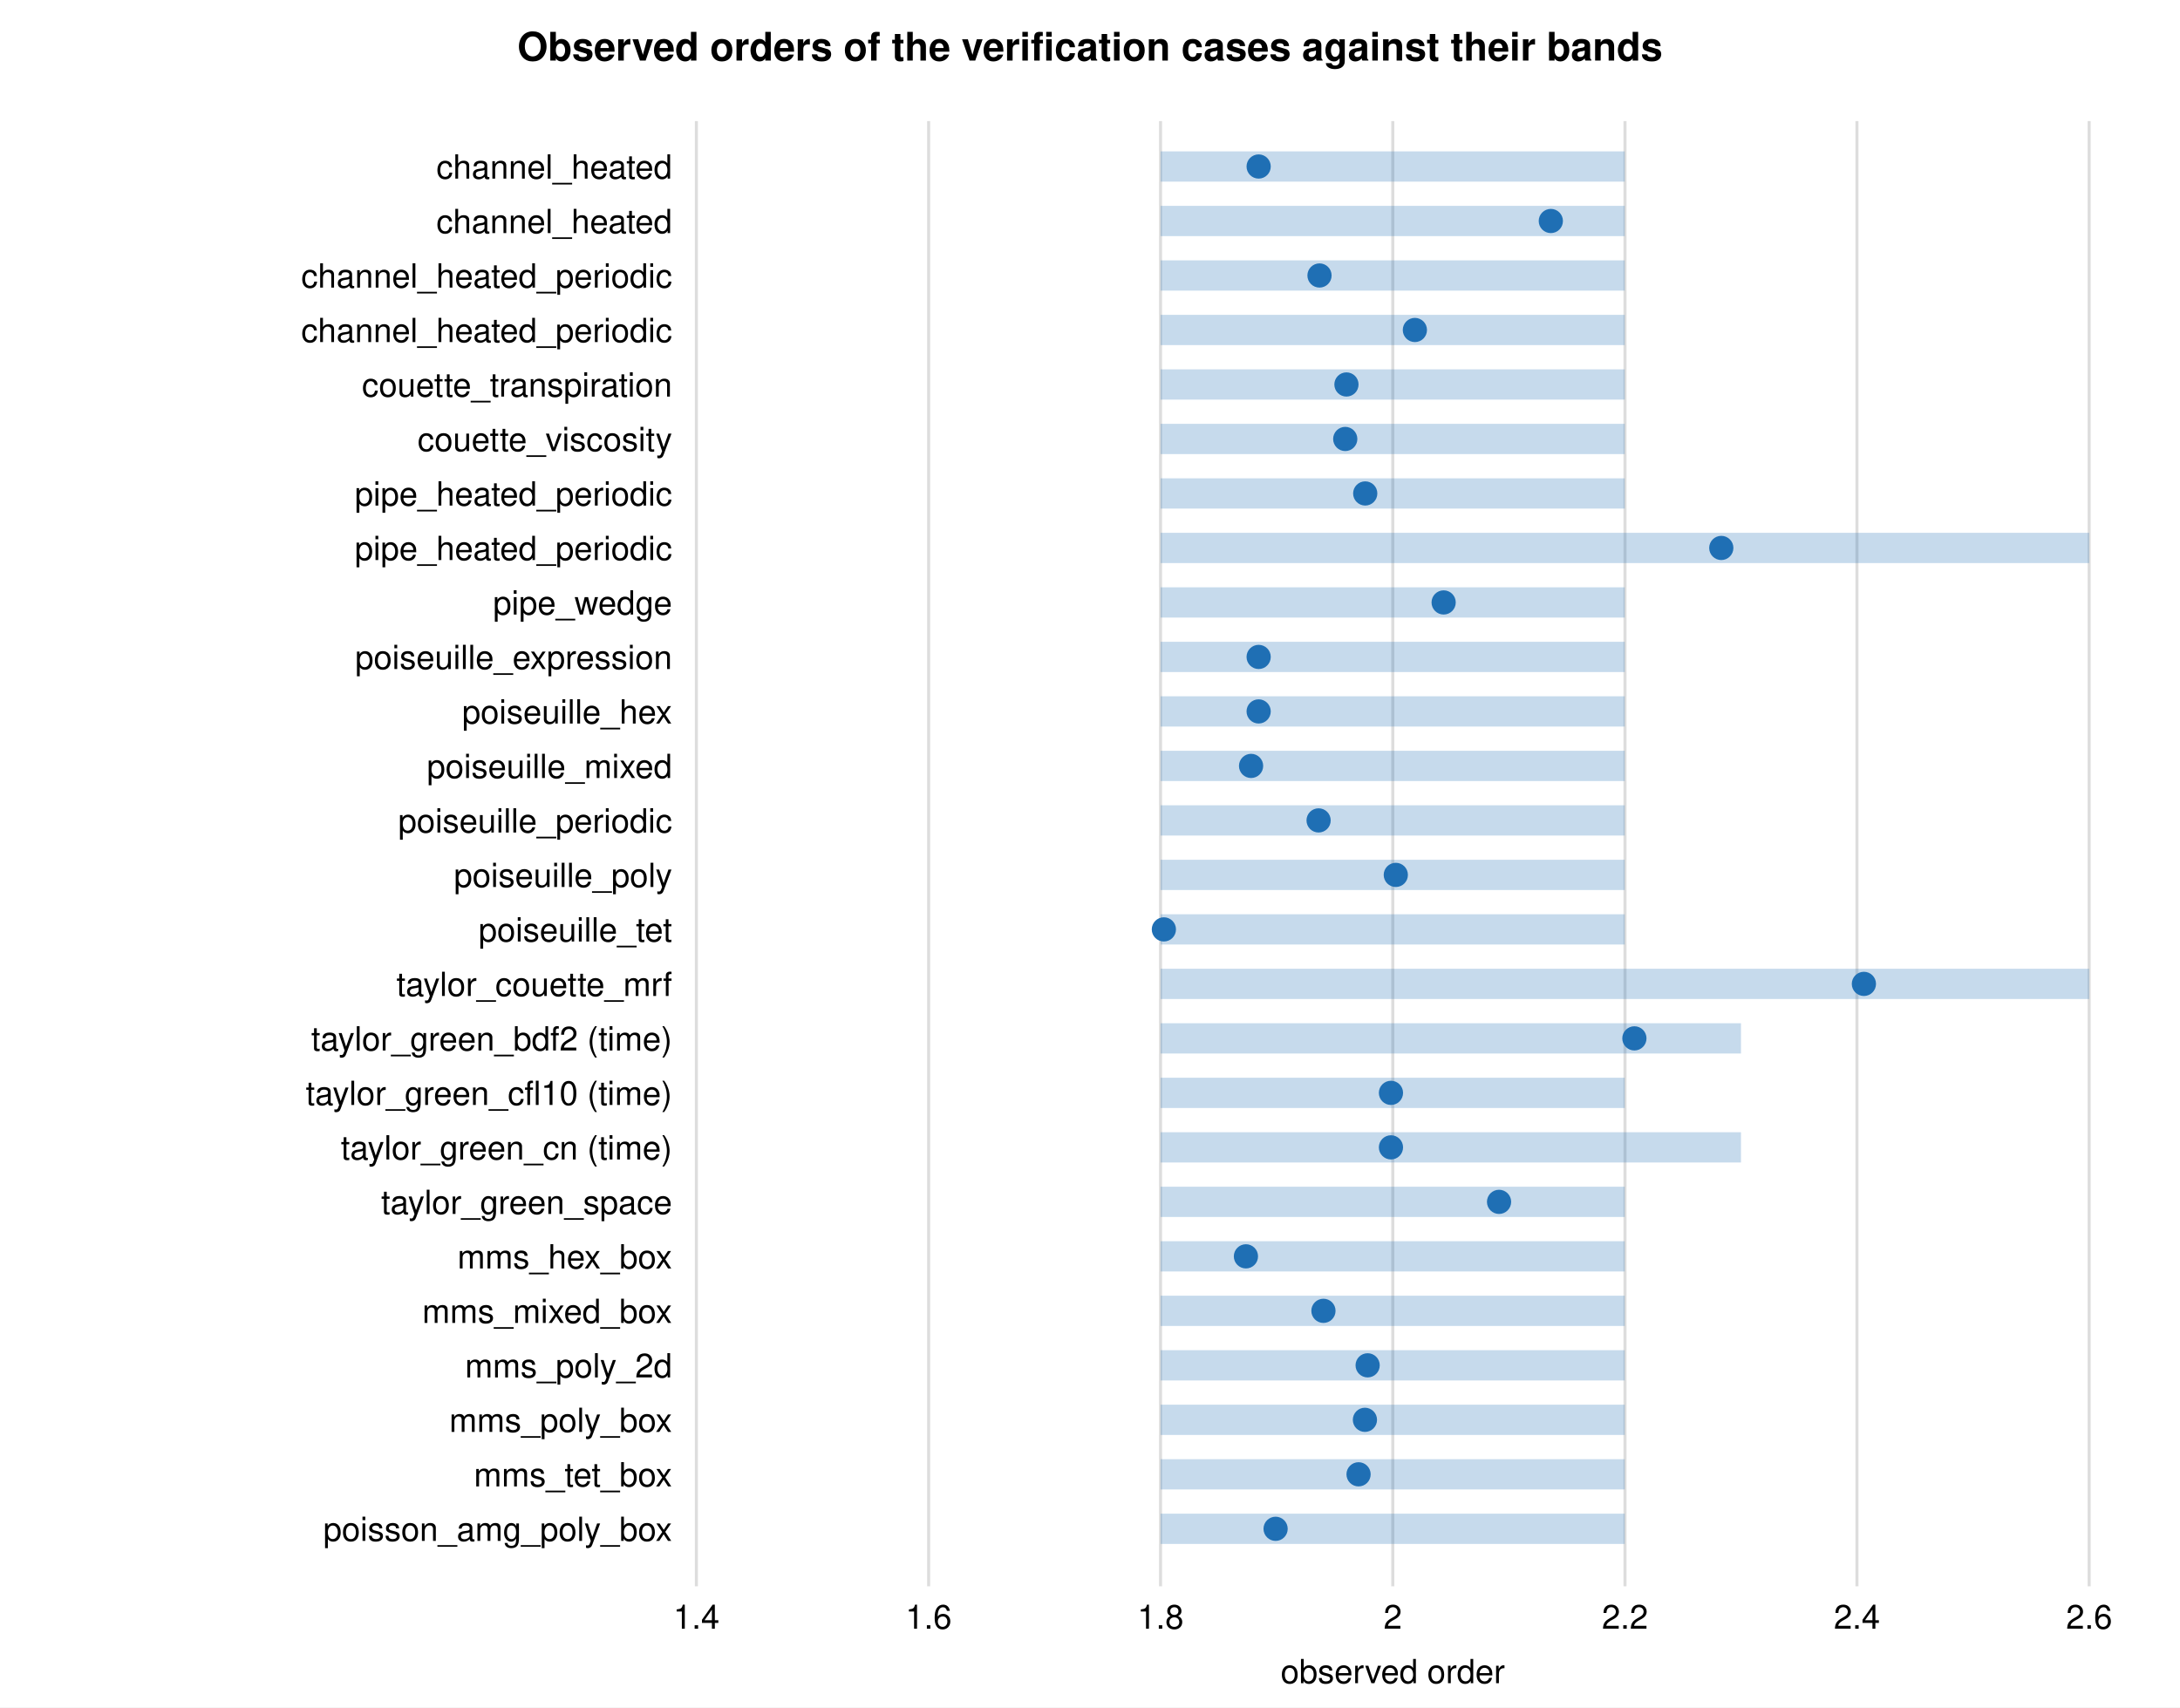
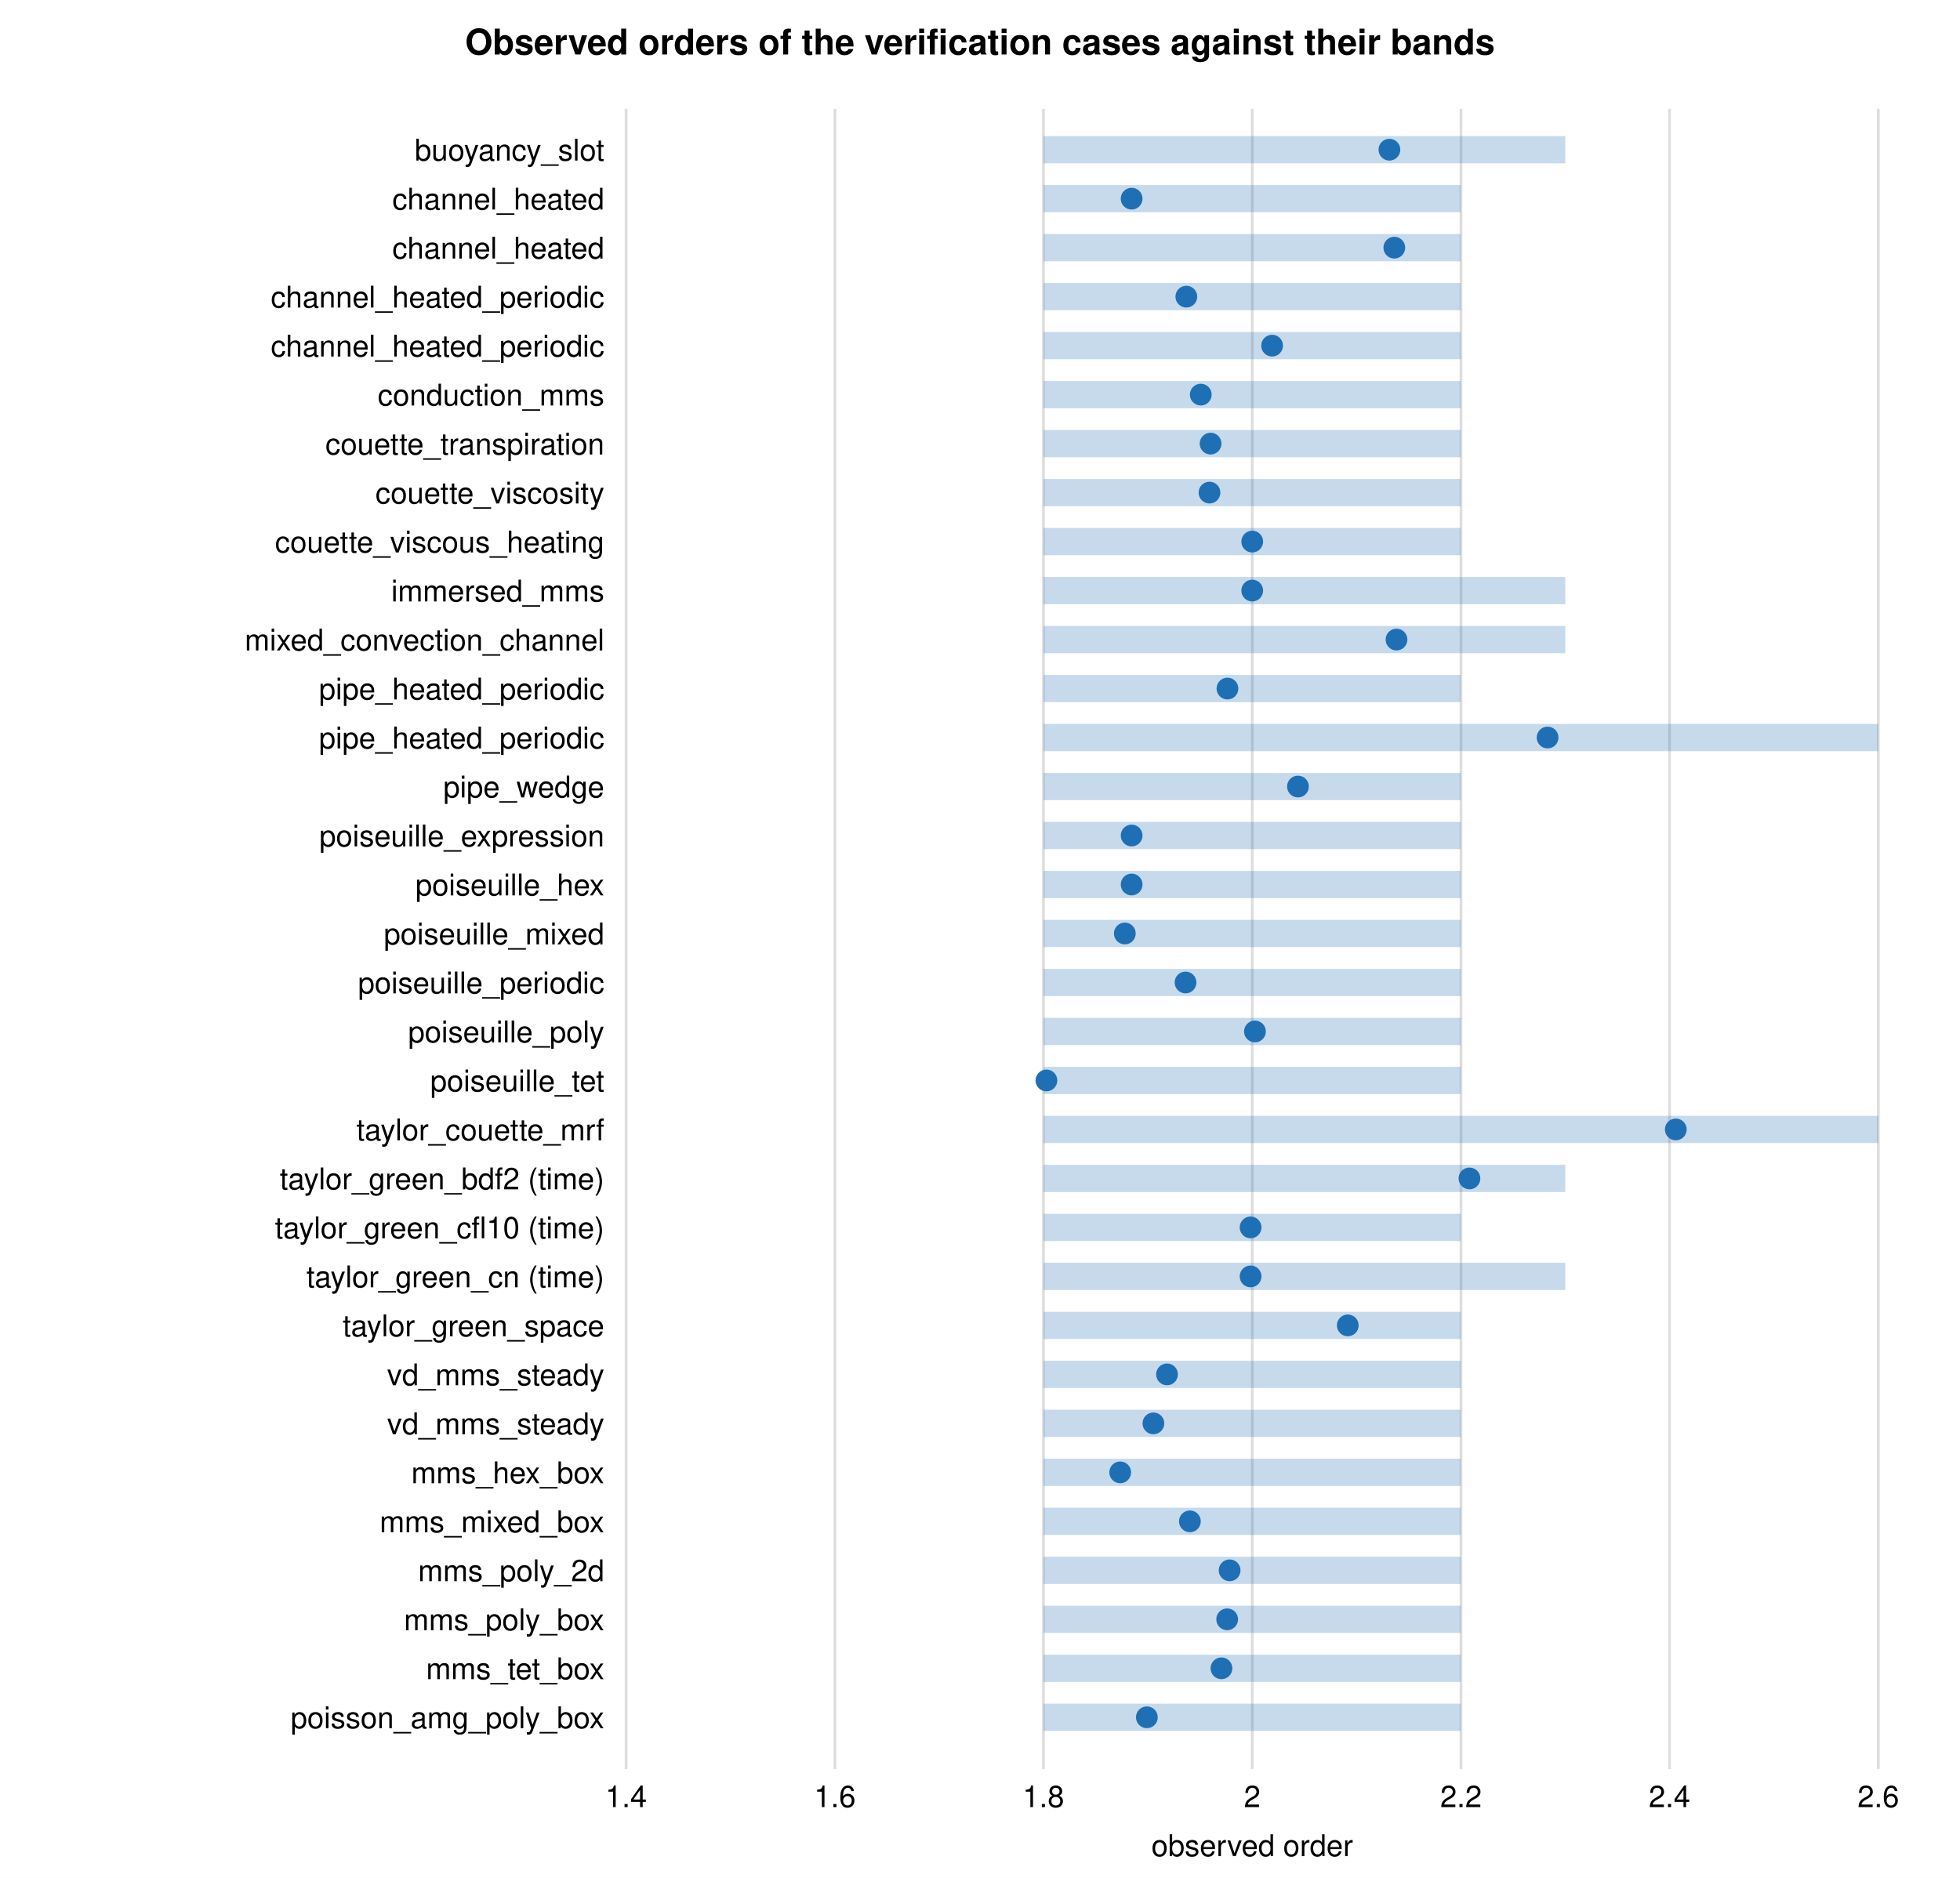
- <svg xmlns="http://www.w3.org/2000/svg" viewBox="0 0 720 564" width="720" height="564" font-family="Helvetica, Arial, sans-serif" font-size="11">
-   <rect width="720" height="564" fill="white" />
+ <svg xmlns="http://www.w3.org/2000/svg" viewBox="0 0 720 690" width="720" height="690" font-family="Helvetica, Arial, sans-serif" font-size="11">
+   <rect width="720" height="690" fill="white" />
  <text x="360.0" y="20" text-anchor="middle" font-size="13" font-weight="bold">Observed orders of the verification cases against their bands</text>
-   <line x1="230.0" y1="40" x2="230.0" y2="524" stroke="#ddd" />
-   <text x="230.0" y="538" text-anchor="middle">1.4</text>
-   <line x1="306.7" y1="40" x2="306.7" y2="524" stroke="#ddd" />
-   <text x="306.7" y="538" text-anchor="middle">1.6</text>
-   <line x1="383.3" y1="40" x2="383.3" y2="524" stroke="#ddd" />
-   <text x="383.3" y="538" text-anchor="middle">1.8</text>
-   <line x1="460.0" y1="40" x2="460.0" y2="524" stroke="#ddd" />
-   <text x="460.0" y="538" text-anchor="middle">2</text>
-   <line x1="536.7" y1="40" x2="536.7" y2="524" stroke="#ddd" />
-   <text x="536.7" y="538" text-anchor="middle">2.2</text>
-   <line x1="613.3" y1="40" x2="613.3" y2="524" stroke="#ddd" />
-   <text x="613.3" y="538" text-anchor="middle">2.4</text>
-   <line x1="690.0" y1="40" x2="690.0" y2="524" stroke="#ddd" />
-   <text x="690.0" y="538" text-anchor="middle">2.6</text>
-   <text x="460.0" y="556" text-anchor="middle">observed order</text>
-   <text x="222" y="59.0" text-anchor="end">channel_heated</text>
-   <rect x="383.3" y="50.0" width="153.3" height="10" fill="#1f6fb4" fill-opacity="0.25" />
-   <circle cx="415.7" cy="55.0" r="4" fill="#1f6fb4" />
+   <line x1="230.0" y1="40" x2="230.0" y2="650" stroke="#ddd" />
+   <text x="230.0" y="664" text-anchor="middle">1.4</text>
+   <line x1="306.7" y1="40" x2="306.7" y2="650" stroke="#ddd" />
+   <text x="306.7" y="664" text-anchor="middle">1.6</text>
+   <line x1="383.3" y1="40" x2="383.3" y2="650" stroke="#ddd" />
+   <text x="383.3" y="664" text-anchor="middle">1.8</text>
+   <line x1="460.0" y1="40" x2="460.0" y2="650" stroke="#ddd" />
+   <text x="460.0" y="664" text-anchor="middle">2</text>
+   <line x1="536.7" y1="40" x2="536.7" y2="650" stroke="#ddd" />
+   <text x="536.7" y="664" text-anchor="middle">2.2</text>
+   <line x1="613.3" y1="40" x2="613.3" y2="650" stroke="#ddd" />
+   <text x="613.3" y="664" text-anchor="middle">2.4</text>
+   <line x1="690.0" y1="40" x2="690.0" y2="650" stroke="#ddd" />
+   <text x="690.0" y="664" text-anchor="middle">2.6</text>
+   <text x="460.0" y="682" text-anchor="middle">observed order</text>
+   <text x="222" y="59.0" text-anchor="end">buoyancy_slot</text>
+   <rect x="383.3" y="50.0" width="191.7" height="10" fill="#1f6fb4" fill-opacity="0.25" />
+   <circle cx="510.4" cy="55.0" r="4" fill="#1f6fb4" />
  <text x="222" y="77.0" text-anchor="end">channel_heated</text>
  <rect x="383.3" y="68.0" width="153.3" height="10" fill="#1f6fb4" fill-opacity="0.25" />
-   <circle cx="512.2" cy="73.0" r="4" fill="#1f6fb4" />
-   <text x="222" y="95.0" text-anchor="end">channel_heated_periodic</text>
+   <circle cx="415.7" cy="73.0" r="4" fill="#1f6fb4" />
+   <text x="222" y="95.0" text-anchor="end">channel_heated</text>
  <rect x="383.3" y="86.0" width="153.3" height="10" fill="#1f6fb4" fill-opacity="0.25" />
-   <circle cx="435.8" cy="91.0" r="4" fill="#1f6fb4" />
+   <circle cx="512.2" cy="91.0" r="4" fill="#1f6fb4" />
  <text x="222" y="113.0" text-anchor="end">channel_heated_periodic</text>
  <rect x="383.3" y="104.0" width="153.3" height="10" fill="#1f6fb4" fill-opacity="0.25" />
-   <circle cx="467.3" cy="109.0" r="4" fill="#1f6fb4" />
-   <text x="222" y="131.0" text-anchor="end">couette_transpiration</text>
+   <circle cx="435.8" cy="109.0" r="4" fill="#1f6fb4" />
+   <text x="222" y="131.0" text-anchor="end">channel_heated_periodic</text>
  <rect x="383.3" y="122.0" width="153.3" height="10" fill="#1f6fb4" fill-opacity="0.25" />
-   <circle cx="444.7" cy="127.0" r="4" fill="#1f6fb4" />
-   <text x="222" y="149.0" text-anchor="end">couette_viscosity</text>
+   <circle cx="467.3" cy="127.0" r="4" fill="#1f6fb4" />
+   <text x="222" y="149.0" text-anchor="end">conduction_mms</text>
  <rect x="383.3" y="140.0" width="153.3" height="10" fill="#1f6fb4" fill-opacity="0.25" />
-   <circle cx="444.3" cy="145.0" r="4" fill="#1f6fb4" />
-   <text x="222" y="167.0" text-anchor="end">pipe_heated_periodic</text>
+   <circle cx="441.1" cy="145.0" r="4" fill="#1f6fb4" />
+   <text x="222" y="167.0" text-anchor="end">couette_transpiration</text>
  <rect x="383.3" y="158.0" width="153.3" height="10" fill="#1f6fb4" fill-opacity="0.25" />
-   <circle cx="450.9" cy="163.0" r="4" fill="#1f6fb4" />
-   <text x="222" y="185.0" text-anchor="end">pipe_heated_periodic</text>
-   <rect x="383.3" y="176.0" width="306.7" height="10" fill="#1f6fb4" fill-opacity="0.25" />
-   <circle cx="568.5" cy="181.0" r="4" fill="#1f6fb4" />
-   <text x="222" y="203.0" text-anchor="end">pipe_wedge</text>
+   <circle cx="444.7" cy="163.0" r="4" fill="#1f6fb4" />
+   <text x="222" y="185.0" text-anchor="end">couette_viscosity</text>
+   <rect x="383.3" y="176.0" width="153.3" height="10" fill="#1f6fb4" fill-opacity="0.25" />
+   <circle cx="444.3" cy="181.0" r="4" fill="#1f6fb4" />
+   <text x="222" y="203.0" text-anchor="end">couette_viscous_heating</text>
  <rect x="383.3" y="194.0" width="153.3" height="10" fill="#1f6fb4" fill-opacity="0.25" />
-   <circle cx="476.8" cy="199.0" r="4" fill="#1f6fb4" />
-   <text x="222" y="221.0" text-anchor="end">poiseuille_expression</text>
-   <rect x="383.3" y="212.0" width="153.3" height="10" fill="#1f6fb4" fill-opacity="0.25" />
-   <circle cx="415.7" cy="217.0" r="4" fill="#1f6fb4" />
-   <text x="222" y="239.0" text-anchor="end">poiseuille_hex</text>
-   <rect x="383.3" y="230.0" width="153.3" height="10" fill="#1f6fb4" fill-opacity="0.25" />
-   <circle cx="415.7" cy="235.0" r="4" fill="#1f6fb4" />
-   <text x="222" y="257.0" text-anchor="end">poiseuille_mixed</text>
+   <circle cx="460.0" cy="199.0" r="4" fill="#1f6fb4" />
+   <text x="222" y="221.0" text-anchor="end">immersed_mms</text>
+   <rect x="383.3" y="212.0" width="191.7" height="10" fill="#1f6fb4" fill-opacity="0.25" />
+   <circle cx="460.0" cy="217.0" r="4" fill="#1f6fb4" />
+   <text x="222" y="239.0" text-anchor="end">mixed_convection_channel</text>
+   <rect x="383.3" y="230.0" width="191.7" height="10" fill="#1f6fb4" fill-opacity="0.25" />
+   <circle cx="513.0" cy="235.0" r="4" fill="#1f6fb4" />
+   <text x="222" y="257.0" text-anchor="end">pipe_heated_periodic</text>
  <rect x="383.3" y="248.0" width="153.3" height="10" fill="#1f6fb4" fill-opacity="0.25" />
-   <circle cx="413.2" cy="253.0" r="4" fill="#1f6fb4" />
-   <text x="222" y="275.0" text-anchor="end">poiseuille_periodic</text>
-   <rect x="383.3" y="266.0" width="153.3" height="10" fill="#1f6fb4" fill-opacity="0.25" />
-   <circle cx="435.5" cy="271.0" r="4" fill="#1f6fb4" />
-   <text x="222" y="293.0" text-anchor="end">poiseuille_poly</text>
+   <circle cx="450.9" cy="253.0" r="4" fill="#1f6fb4" />
+   <text x="222" y="275.0" text-anchor="end">pipe_heated_periodic</text>
+   <rect x="383.3" y="266.0" width="306.7" height="10" fill="#1f6fb4" fill-opacity="0.25" />
+   <circle cx="568.5" cy="271.0" r="4" fill="#1f6fb4" />
+   <text x="222" y="293.0" text-anchor="end">pipe_wedge</text>
  <rect x="383.3" y="284.0" width="153.3" height="10" fill="#1f6fb4" fill-opacity="0.25" />
-   <circle cx="461.0" cy="289.0" r="4" fill="#1f6fb4" />
-   <text x="222" y="311.0" text-anchor="end">poiseuille_tet</text>
+   <circle cx="476.8" cy="289.0" r="4" fill="#1f6fb4" />
+   <text x="222" y="311.0" text-anchor="end">poiseuille_expression</text>
  <rect x="383.3" y="302.0" width="153.3" height="10" fill="#1f6fb4" fill-opacity="0.25" />
-   <circle cx="384.4" cy="307.0" r="4" fill="#1f6fb4" />
-   <text x="222" y="329.0" text-anchor="end">taylor_couette_mrf</text>
-   <rect x="383.3" y="320.0" width="306.7" height="10" fill="#1f6fb4" fill-opacity="0.25" />
-   <circle cx="615.6" cy="325.0" r="4" fill="#1f6fb4" />
-   <text x="222" y="347.0" text-anchor="end">taylor_green_bdf2 (time)</text>
-   <rect x="383.3" y="338.0" width="191.7" height="10" fill="#1f6fb4" fill-opacity="0.25" />
-   <circle cx="539.8" cy="343.0" r="4" fill="#1f6fb4" />
-   <text x="222" y="365.0" text-anchor="end">taylor_green_cfl10 (time)</text>
+   <circle cx="415.7" cy="307.0" r="4" fill="#1f6fb4" />
+   <text x="222" y="329.0" text-anchor="end">poiseuille_hex</text>
+   <rect x="383.3" y="320.0" width="153.3" height="10" fill="#1f6fb4" fill-opacity="0.25" />
+   <circle cx="415.7" cy="325.0" r="4" fill="#1f6fb4" />
+   <text x="222" y="347.0" text-anchor="end">poiseuille_mixed</text>
+   <rect x="383.3" y="338.0" width="153.3" height="10" fill="#1f6fb4" fill-opacity="0.25" />
+   <circle cx="413.2" cy="343.0" r="4" fill="#1f6fb4" />
+   <text x="222" y="365.0" text-anchor="end">poiseuille_periodic</text>
  <rect x="383.3" y="356.0" width="153.3" height="10" fill="#1f6fb4" fill-opacity="0.25" />
-   <circle cx="459.4" cy="361.0" r="4" fill="#1f6fb4" />
-   <text x="222" y="383.0" text-anchor="end">taylor_green_cn (time)</text>
-   <rect x="383.3" y="374.0" width="191.7" height="10" fill="#1f6fb4" fill-opacity="0.25" />
-   <circle cx="459.4" cy="379.0" r="4" fill="#1f6fb4" />
-   <text x="222" y="401.0" text-anchor="end">taylor_green_space</text>
+   <circle cx="435.5" cy="361.0" r="4" fill="#1f6fb4" />
+   <text x="222" y="383.0" text-anchor="end">poiseuille_poly</text>
+   <rect x="383.3" y="374.0" width="153.3" height="10" fill="#1f6fb4" fill-opacity="0.25" />
+   <circle cx="461.0" cy="379.0" r="4" fill="#1f6fb4" />
+   <text x="222" y="401.0" text-anchor="end">poiseuille_tet</text>
  <rect x="383.3" y="392.0" width="153.3" height="10" fill="#1f6fb4" fill-opacity="0.25" />
-   <circle cx="495.1" cy="397.0" r="4" fill="#1f6fb4" />
-   <text x="222" y="419.0" text-anchor="end">mms_hex_box</text>
-   <rect x="383.3" y="410.0" width="153.3" height="10" fill="#1f6fb4" fill-opacity="0.25" />
-   <circle cx="411.5" cy="415.0" r="4" fill="#1f6fb4" />
-   <text x="222" y="437.0" text-anchor="end">mms_mixed_box</text>
-   <rect x="383.3" y="428.0" width="153.3" height="10" fill="#1f6fb4" fill-opacity="0.25" />
-   <circle cx="437.1" cy="433.0" r="4" fill="#1f6fb4" />
-   <text x="222" y="455.0" text-anchor="end">mms_poly_2d</text>
+   <circle cx="384.4" cy="397.0" r="4" fill="#1f6fb4" />
+   <text x="222" y="419.0" text-anchor="end">taylor_couette_mrf</text>
+   <rect x="383.3" y="410.0" width="306.7" height="10" fill="#1f6fb4" fill-opacity="0.25" />
+   <circle cx="615.6" cy="415.0" r="4" fill="#1f6fb4" />
+   <text x="222" y="437.0" text-anchor="end">taylor_green_bdf2 (time)</text>
+   <rect x="383.3" y="428.0" width="191.7" height="10" fill="#1f6fb4" fill-opacity="0.25" />
+   <circle cx="539.8" cy="433.0" r="4" fill="#1f6fb4" />
+   <text x="222" y="455.0" text-anchor="end">taylor_green_cfl10 (time)</text>
  <rect x="383.3" y="446.0" width="153.3" height="10" fill="#1f6fb4" fill-opacity="0.25" />
-   <circle cx="451.7" cy="451.0" r="4" fill="#1f6fb4" />
-   <text x="222" y="473.0" text-anchor="end">mms_poly_box</text>
-   <rect x="383.3" y="464.0" width="153.3" height="10" fill="#1f6fb4" fill-opacity="0.25" />
-   <circle cx="450.8" cy="469.0" r="4" fill="#1f6fb4" />
-   <text x="222" y="491.0" text-anchor="end">mms_tet_box</text>
+   <circle cx="459.4" cy="451.0" r="4" fill="#1f6fb4" />
+   <text x="222" y="473.0" text-anchor="end">taylor_green_cn (time)</text>
+   <rect x="383.3" y="464.0" width="191.7" height="10" fill="#1f6fb4" fill-opacity="0.25" />
+   <circle cx="459.4" cy="469.0" r="4" fill="#1f6fb4" />
+   <text x="222" y="491.0" text-anchor="end">taylor_green_space</text>
  <rect x="383.3" y="482.0" width="153.3" height="10" fill="#1f6fb4" fill-opacity="0.25" />
-   <circle cx="448.7" cy="487.0" r="4" fill="#1f6fb4" />
-   <text x="222" y="509.0" text-anchor="end">poisson_amg_poly_box</text>
+   <circle cx="495.1" cy="487.0" r="4" fill="#1f6fb4" />
+   <text x="222" y="509.0" text-anchor="end">vd_mms_steady</text>
  <rect x="383.3" y="500.0" width="153.3" height="10" fill="#1f6fb4" fill-opacity="0.25" />
-   <circle cx="421.3" cy="505.0" r="4" fill="#1f6fb4" />
+   <circle cx="428.7" cy="505.0" r="4" fill="#1f6fb4" />
+   <text x="222" y="527.0" text-anchor="end">vd_mms_steady</text>
+   <rect x="383.3" y="518.0" width="153.3" height="10" fill="#1f6fb4" fill-opacity="0.25" />
+   <circle cx="423.7" cy="523.0" r="4" fill="#1f6fb4" />
+   <text x="222" y="545.0" text-anchor="end">mms_hex_box</text>
+   <rect x="383.3" y="536.0" width="153.3" height="10" fill="#1f6fb4" fill-opacity="0.25" />
+   <circle cx="411.5" cy="541.0" r="4" fill="#1f6fb4" />
+   <text x="222" y="563.0" text-anchor="end">mms_mixed_box</text>
+   <rect x="383.3" y="554.0" width="153.3" height="10" fill="#1f6fb4" fill-opacity="0.25" />
+   <circle cx="437.1" cy="559.0" r="4" fill="#1f6fb4" />
+   <text x="222" y="581.0" text-anchor="end">mms_poly_2d</text>
+   <rect x="383.3" y="572.0" width="153.3" height="10" fill="#1f6fb4" fill-opacity="0.25" />
+   <circle cx="451.7" cy="577.0" r="4" fill="#1f6fb4" />
+   <text x="222" y="599.0" text-anchor="end">mms_poly_box</text>
+   <rect x="383.3" y="590.0" width="153.3" height="10" fill="#1f6fb4" fill-opacity="0.25" />
+   <circle cx="450.8" cy="595.0" r="4" fill="#1f6fb4" />
+   <text x="222" y="617.0" text-anchor="end">mms_tet_box</text>
+   <rect x="383.3" y="608.0" width="153.3" height="10" fill="#1f6fb4" fill-opacity="0.25" />
+   <circle cx="448.7" cy="613.0" r="4" fill="#1f6fb4" />
+   <text x="222" y="635.0" text-anchor="end">poisson_amg_poly_box</text>
+   <rect x="383.3" y="626.0" width="153.3" height="10" fill="#1f6fb4" fill-opacity="0.25" />
+   <circle cx="421.3" cy="631.0" r="4" fill="#1f6fb4" />
</svg>
